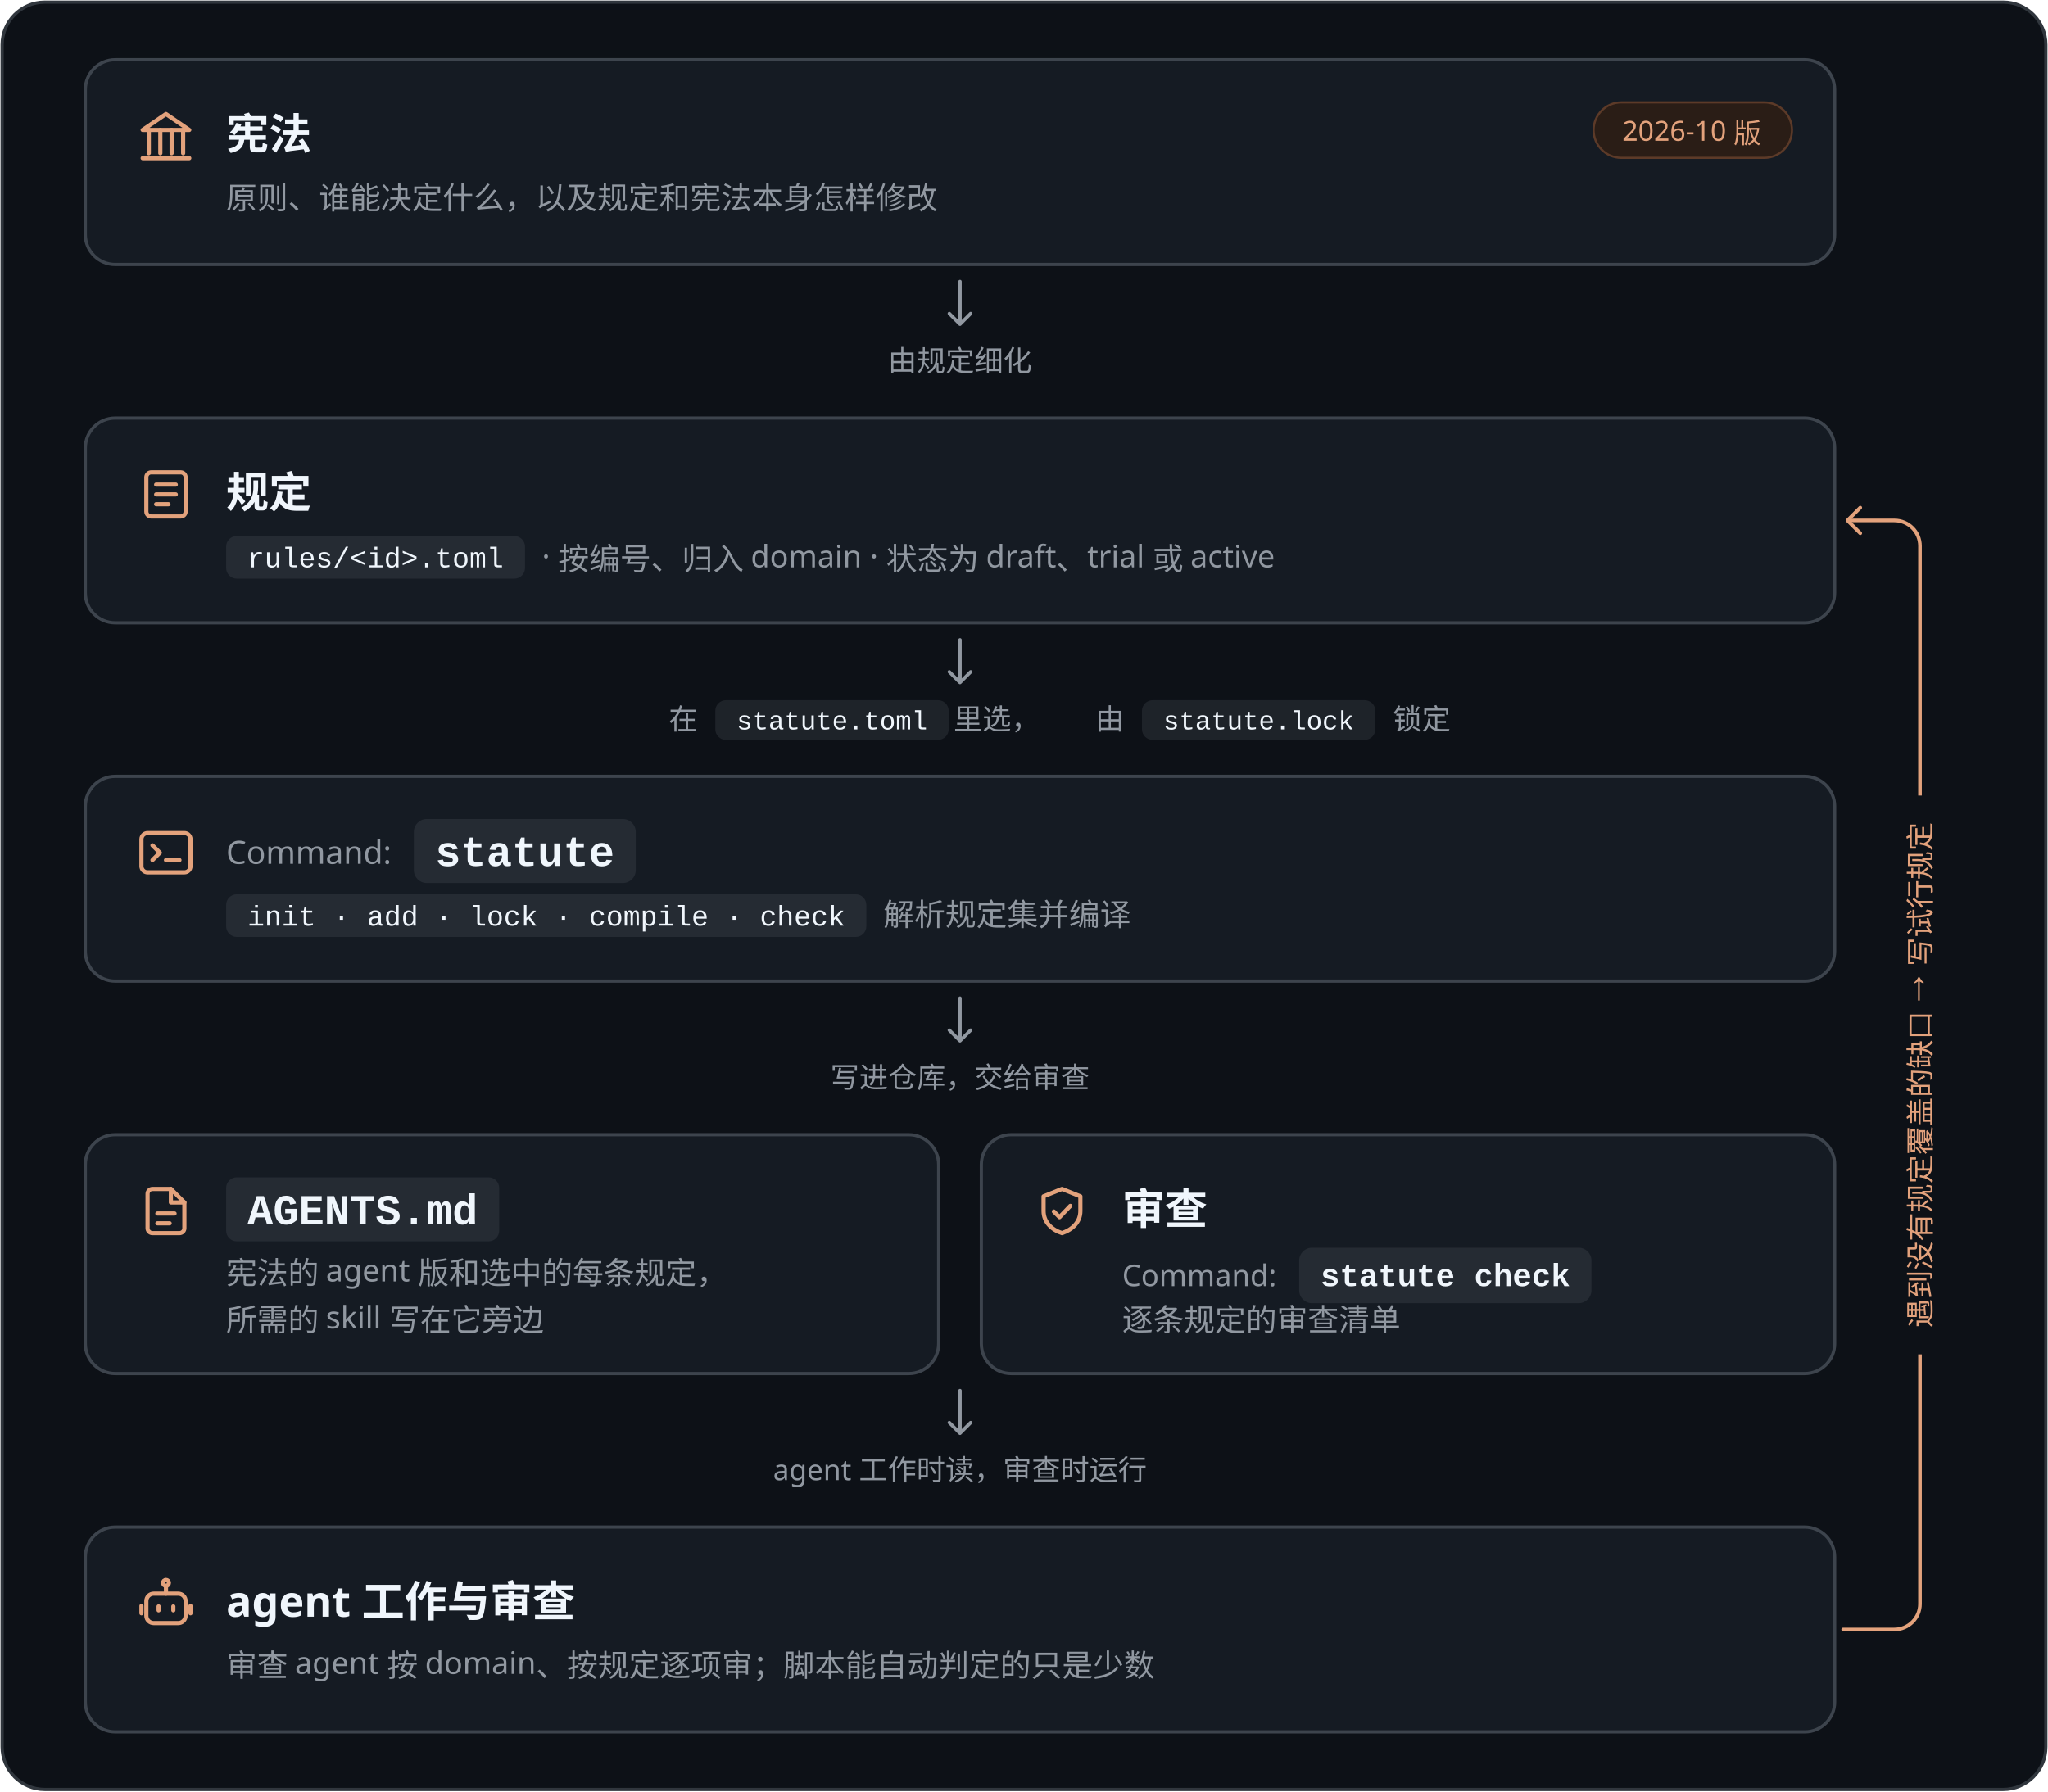
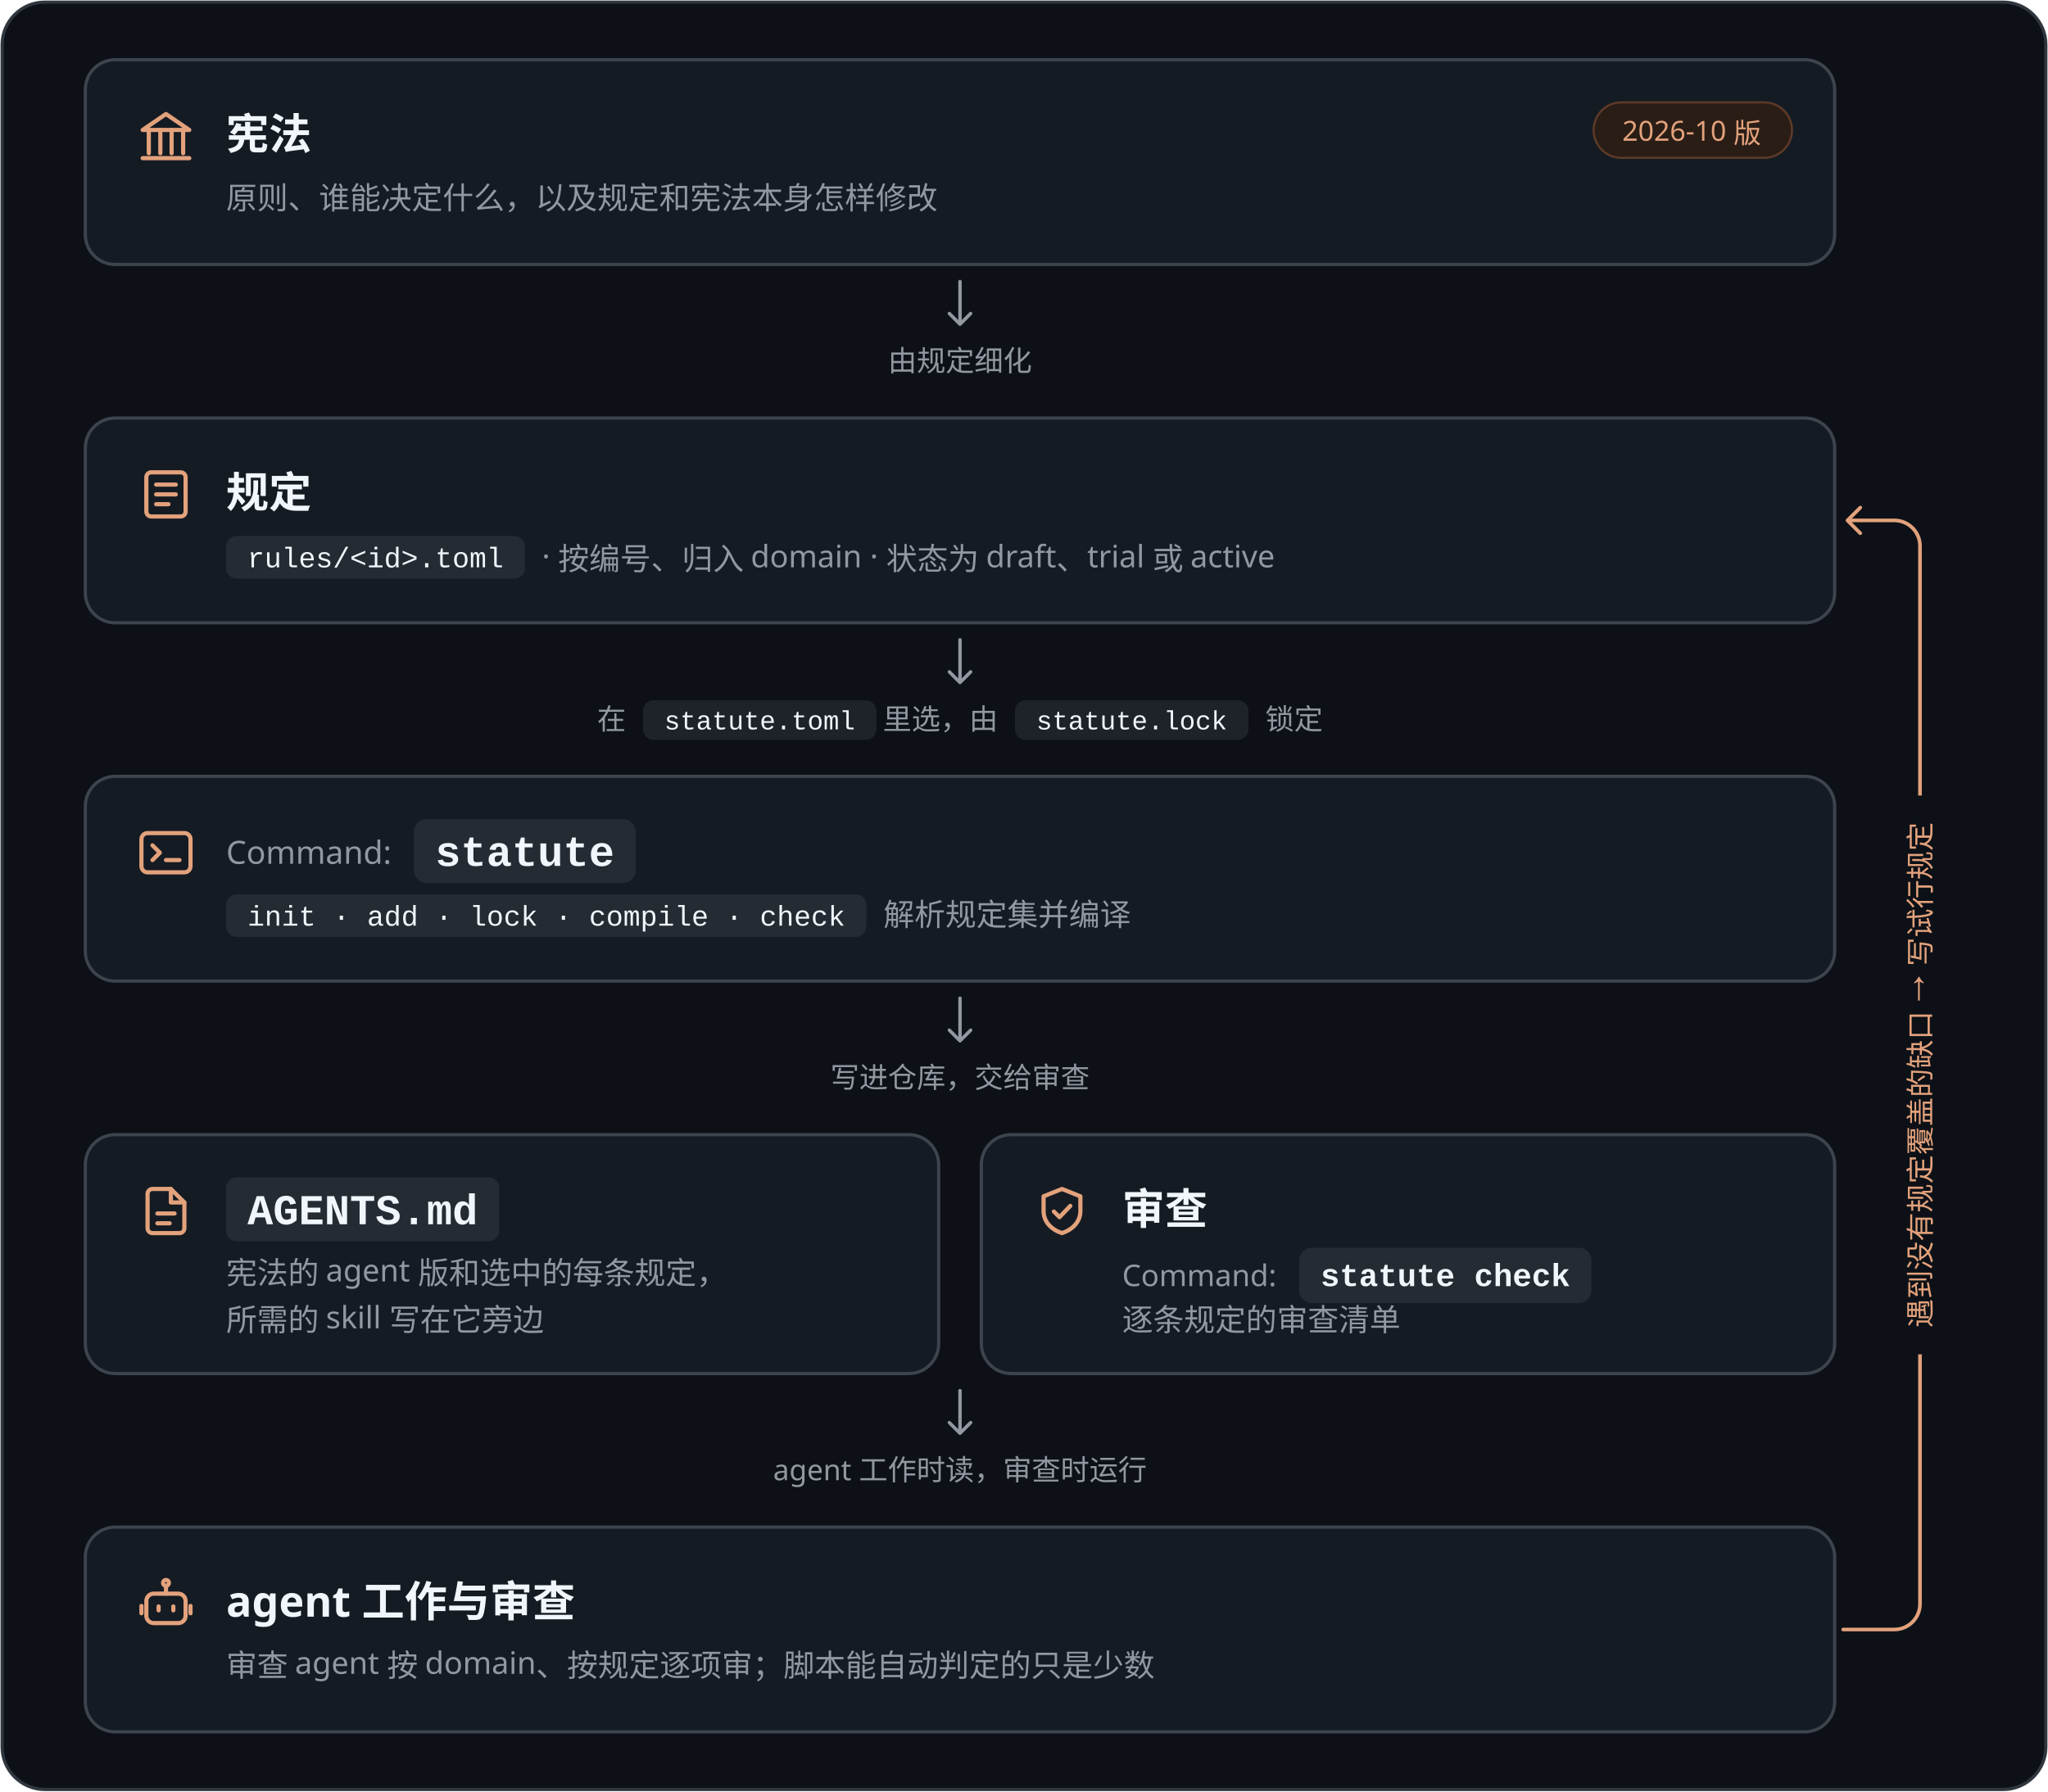
<svg xmlns="http://www.w3.org/2000/svg" viewBox="0 0 960 840" width="960" height="840" role="img" aria-labelledby="t">
  <g font-family="-apple-system, BlinkMacSystemFont, &quot;Segoe UI&quot;, &quot;Noto Sans&quot;, Helvetica, Arial, &quot;PingFang SC&quot;, &quot;Hiragino Sans GB&quot;, &quot;Microsoft YaHei&quot;, &quot;Noto Sans CJK SC&quot;, sans-serif">
    <rect x="1" y="1" width="958" height="838" rx="20" fill="#0d1117" stroke="#30363d" stroke-width="1.5" />
    <rect x="40" y="28" width="820" height="96" rx="14" fill="#151b23" stroke="#3d444d" stroke-width="1.5" />
    <g transform="translate(64 50) scale(1.15)" fill="none" stroke="#e3a27c" stroke-width="1.7" stroke-linecap="round" stroke-linejoin="round">
      <path d="M2.5 9.5 12 3l9.5 6.5z" />
      <path d="M5 9.5V19M9.7 9.5V19M14.3 9.5V19M19 9.5V19M2.5 21h19" />
    </g>
    <text x="106" y="70" font-size="20" font-weight="600" fill="#f0f6fc">宪法</text>
    <rect x="747" y="48" width="93" height="26" rx="13" fill="#2a1d16" stroke="#5c3a28" />
    <text x="793" y="66" font-size="13" font-weight="500" text-anchor="middle" fill="#e3a27c">2026-10 版</text>
    <text x="106" y="98" font-size="14.5" fill="#9198a1">原则、谁能决定什么，以及规定和宪法本身怎样修改</text>
    <path d="M450 132v20M445 147l5 5 5-5" fill="none" stroke="#9198a1" stroke-width="1.6" stroke-linecap="round" stroke-linejoin="round" />
    <text x="450" y="174" font-size="13.5" text-anchor="middle" fill="#9198a1">由规定细化</text>
    <rect x="40" y="196" width="820" height="96" rx="14" fill="#151b23" stroke="#3d444d" stroke-width="1.5" />
    <g transform="translate(64 218) scale(1.15)" fill="none" stroke="#e3a27c" stroke-width="1.7" stroke-linecap="round" stroke-linejoin="round">
      <rect x="4" y="3" width="16" height="18" rx="2" />
      <path d="M8 8h8M8 12h8M8 16h5" />
    </g>
    <text x="106" y="238" font-size="20" font-weight="600" fill="#f0f6fc">规定</text>
    <rect x="106.0" y="251.3" width="140.1" height="20.0" rx="5" fill="#656c76" fill-opacity="0.2" />
    <text x="176.0" y="266" font-size="13.34" text-anchor="middle" textLength="120.1" lengthAdjust="spacing" fill="#f0f6fc" font-family="ui-monospace, SFMono-Regular, &quot;SF Mono&quot;, Menlo, Consolas, &quot;Liberation Mono&quot;, monospace">rules/&lt;id&gt;.toml</text>
    <text x="254" y="266" font-size="14.5" fill="#9198a1">· 按编号、归入 domain · 状态为 draft、trial 或 active</text>
    <path d="M450 300v20M445 315l5 5 5-5" fill="none" stroke="#9198a1" stroke-width="1.6" stroke-linecap="round" stroke-linejoin="round" />
-     <rect x="335.3" y="328.3" width="109.4" height="18.6" rx="5" fill="#656c76" fill-opacity="0.2" />
-     <text x="390" y="342" font-size="12.42" text-anchor="middle" textLength="89.4" lengthAdjust="spacing" fill="#f0f6fc" font-family="ui-monospace, SFMono-Regular, &quot;SF Mono&quot;, Menlo, Consolas, &quot;Liberation Mono&quot;, monospace">statute.toml</text>
-     <rect x="535.3" y="328.3" width="109.4" height="18.6" rx="5" fill="#656c76" fill-opacity="0.2" />
-     <text x="590" y="342" font-size="12.42" text-anchor="middle" textLength="89.4" lengthAdjust="spacing" fill="#f0f6fc" font-family="ui-monospace, SFMono-Regular, &quot;SF Mono&quot;, Menlo, Consolas, &quot;Liberation Mono&quot;, monospace">statute.lock</text>
-     <text x="327" y="342" font-size="13.5" text-anchor="end" fill="#9198a1">在</text>
-     <text x="447" y="342" font-size="13.5" text-anchor="start" fill="#9198a1">里选，</text>
-     <text x="527" y="342" font-size="13.5" text-anchor="end" fill="#9198a1">由</text>
-     <text x="653" y="342" font-size="13.5" text-anchor="start" fill="#9198a1">锁定</text>
+     <rect x="301.4" y="328.3" width="109.4" height="18.6" rx="5" fill="#656c76" fill-opacity="0.2" />
+     <text x="356.1" y="342" font-size="12.42" text-anchor="middle" textLength="89.4" lengthAdjust="spacing" fill="#f0f6fc" font-family="ui-monospace, SFMono-Regular, &quot;SF Mono&quot;, Menlo, Consolas, &quot;Liberation Mono&quot;, monospace">statute.toml</text>
+     <rect x="475.8" y="328.3" width="109.4" height="18.6" rx="5" fill="#656c76" fill-opacity="0.2" />
+     <text x="530.5" y="342" font-size="12.42" text-anchor="middle" textLength="89.4" lengthAdjust="spacing" fill="#f0f6fc" font-family="ui-monospace, SFMono-Regular, &quot;SF Mono&quot;, Menlo, Consolas, &quot;Liberation Mono&quot;, monospace">statute.lock</text>
+     <text x="293.4" y="342" font-size="13.5" text-anchor="end" fill="#9198a1">在</text>
+     <text x="413.8" y="342" font-size="13.5" text-anchor="start" fill="#9198a1">里选，由</text>
+     <text x="593.1" y="342" font-size="13.5" text-anchor="start" fill="#9198a1">锁定</text>
    <rect x="40" y="364" width="820" height="96" rx="14" fill="#151b23" stroke="#3d444d" stroke-width="1.5" />
    <g transform="translate(64 386) scale(1.15)" fill="none" stroke="#e3a27c" stroke-width="1.7" stroke-linecap="round" stroke-linejoin="round">
      <rect x="2" y="4" width="20" height="16" rx="2.5" />
      <path d="m6.5 9 3 3-3 3M12 15h5.5" />
    </g>
    <rect x="194" y="384" width="104" height="30" rx="6" fill="#656c76" fill-opacity="0.2" />
    <text x="106" y="405" font-size="15" font-weight="500" fill="#9198a1">Command:</text>
    <text x="246" y="406" font-size="20" font-weight="600" text-anchor="middle" textLength="84" lengthAdjust="spacing" fill="#f0f6fc" font-family="ui-monospace, SFMono-Regular, &quot;SF Mono&quot;, Menlo, Consolas, &quot;Liberation Mono&quot;, monospace">statute</text>
    <rect x="106.0" y="419.3" width="300.1" height="20.0" rx="5" fill="#656c76" fill-opacity="0.2" />
    <text x="256.1" y="434" font-size="13.34" text-anchor="middle" textLength="280.1" lengthAdjust="spacing" fill="#f0f6fc" font-family="ui-monospace, SFMono-Regular, &quot;SF Mono&quot;, Menlo, Consolas, &quot;Liberation Mono&quot;, monospace">init · add · lock · compile · check</text>
    <text x="414.1" y="434" font-size="14.5" fill="#9198a1">解析规定集并编译</text>
    <path d="M450 468v20M445 483l5 5 5-5" fill="none" stroke="#9198a1" stroke-width="1.6" stroke-linecap="round" stroke-linejoin="round" />
    <text x="450" y="510" font-size="13.5" text-anchor="middle" fill="#9198a1">写进仓库，交给审查</text>
    <rect x="40" y="532" width="400" height="112" rx="14" fill="#151b23" stroke="#3d444d" stroke-width="1.5" />
    <g transform="translate(64 554) scale(1.15)" fill="none" stroke="#e3a27c" stroke-width="1.7" stroke-linecap="round" stroke-linejoin="round">
      <path d="M14 3H6.5A2 2 0 0 0 4.5 5v14a2 2 0 0 0 2 2h11a2 2 0 0 0 2-2V8.5z" />
      <path d="M14 3v5.5h5.5M8.5 13h7M8.5 17h5" />
    </g>
    <rect x="106.0" y="552.0" width="128.0" height="30.0" rx="5" fill="#656c76" fill-opacity="0.2" />
    <text x="170.0" y="574" font-size="20" font-weight="600" text-anchor="middle" textLength="108.0" lengthAdjust="spacing" fill="#f0f6fc" font-family="ui-monospace, SFMono-Regular, &quot;SF Mono&quot;, Menlo, Consolas, &quot;Liberation Mono&quot;, monospace">AGENTS.md</text>
    <text x="106" y="602" font-size="14.5" fill="#9198a1">宪法的 agent 版和选中的每条规定，</text>
    <text x="106" y="624" font-size="14.5" fill="#9198a1">所需的 skill 写在它旁边</text>
    <rect x="460" y="532" width="400" height="112" rx="14" fill="#151b23" stroke="#3d444d" stroke-width="1.5" />
    <g transform="translate(484 554) scale(1.15)" fill="none" stroke="#e3a27c" stroke-width="1.7" stroke-linecap="round" stroke-linejoin="round">
      <path d="M12 3 19.5 6v6c0 4.4-3.2 7.6-7.5 9-4.3-1.4-7.5-4.6-7.5-9V6z" />
      <path d="m8.7 12.2 2.3 2.3 4.4-4.6" />
    </g>
    <text x="526" y="574" font-size="20" font-weight="600" fill="#f0f6fc">审查</text>
    <text x="526" y="603" font-size="14" font-weight="500" fill="#9198a1">Command:</text>
    <rect x="609.0" y="585.0" width="137.0" height="26.0" rx="6" fill="#656c76" fill-opacity="0.2" />
    <text x="677.5" y="603" font-size="15" font-weight="600" text-anchor="middle" textLength="117.0" lengthAdjust="spacing" fill="#f0f6fc" font-family="ui-monospace, SFMono-Regular, &quot;SF Mono&quot;, Menlo, Consolas, &quot;Liberation Mono&quot;, monospace">statute check</text>
    <text x="526" y="624" font-size="14.5" fill="#9198a1">逐条规定的审查清单</text>
    <path d="M450 652v20M445 667l5 5 5-5" fill="none" stroke="#9198a1" stroke-width="1.6" stroke-linecap="round" stroke-linejoin="round" />
    <text x="450" y="694" font-size="13.5" text-anchor="middle" fill="#9198a1">agent 工作时读，审查时运行</text>
    <rect x="40" y="716" width="820" height="96" rx="14" fill="#151b23" stroke="#3d444d" stroke-width="1.5" />
    <g transform="translate(64 738) scale(1.15)" fill="none" stroke="#e3a27c" stroke-width="1.7" stroke-linecap="round" stroke-linejoin="round">
      <rect x="4" y="8" width="16" height="12" rx="3" />
      <path d="M12 8V4.8" />
      <circle cx="12" cy="3.6" r="1.2" />
      <path d="M9 13.2v1.6M15 13.2v1.6M2 13v3M22 13v3" />
    </g>
    <text x="106" y="758" font-size="20" font-weight="600" fill="#f0f6fc">agent 工作与审查</text>
    <text x="106" y="786" font-size="14.5" fill="#9198a1">审查 agent 按 domain、按规定逐项审；脚本能自动判定的只是少数</text>
    <path d="M864 764H888a12 12 0 0 0 12-12V256a12 12 0 0 0-12-12H866M872 238l-6 6 6 6" fill="none" stroke="#e3a27c" stroke-width="1.7" stroke-linecap="round" stroke-linejoin="round" />
    <rect x="887" y="373" width="26" height="262" fill="#0d1117" />
    <text transform="translate(905 504) rotate(-90)" font-size="13.5" text-anchor="middle" fill="#e3a27c">遇到没有规定覆盖的缺口 → 写试行规定</text>
  </g>
</svg>
